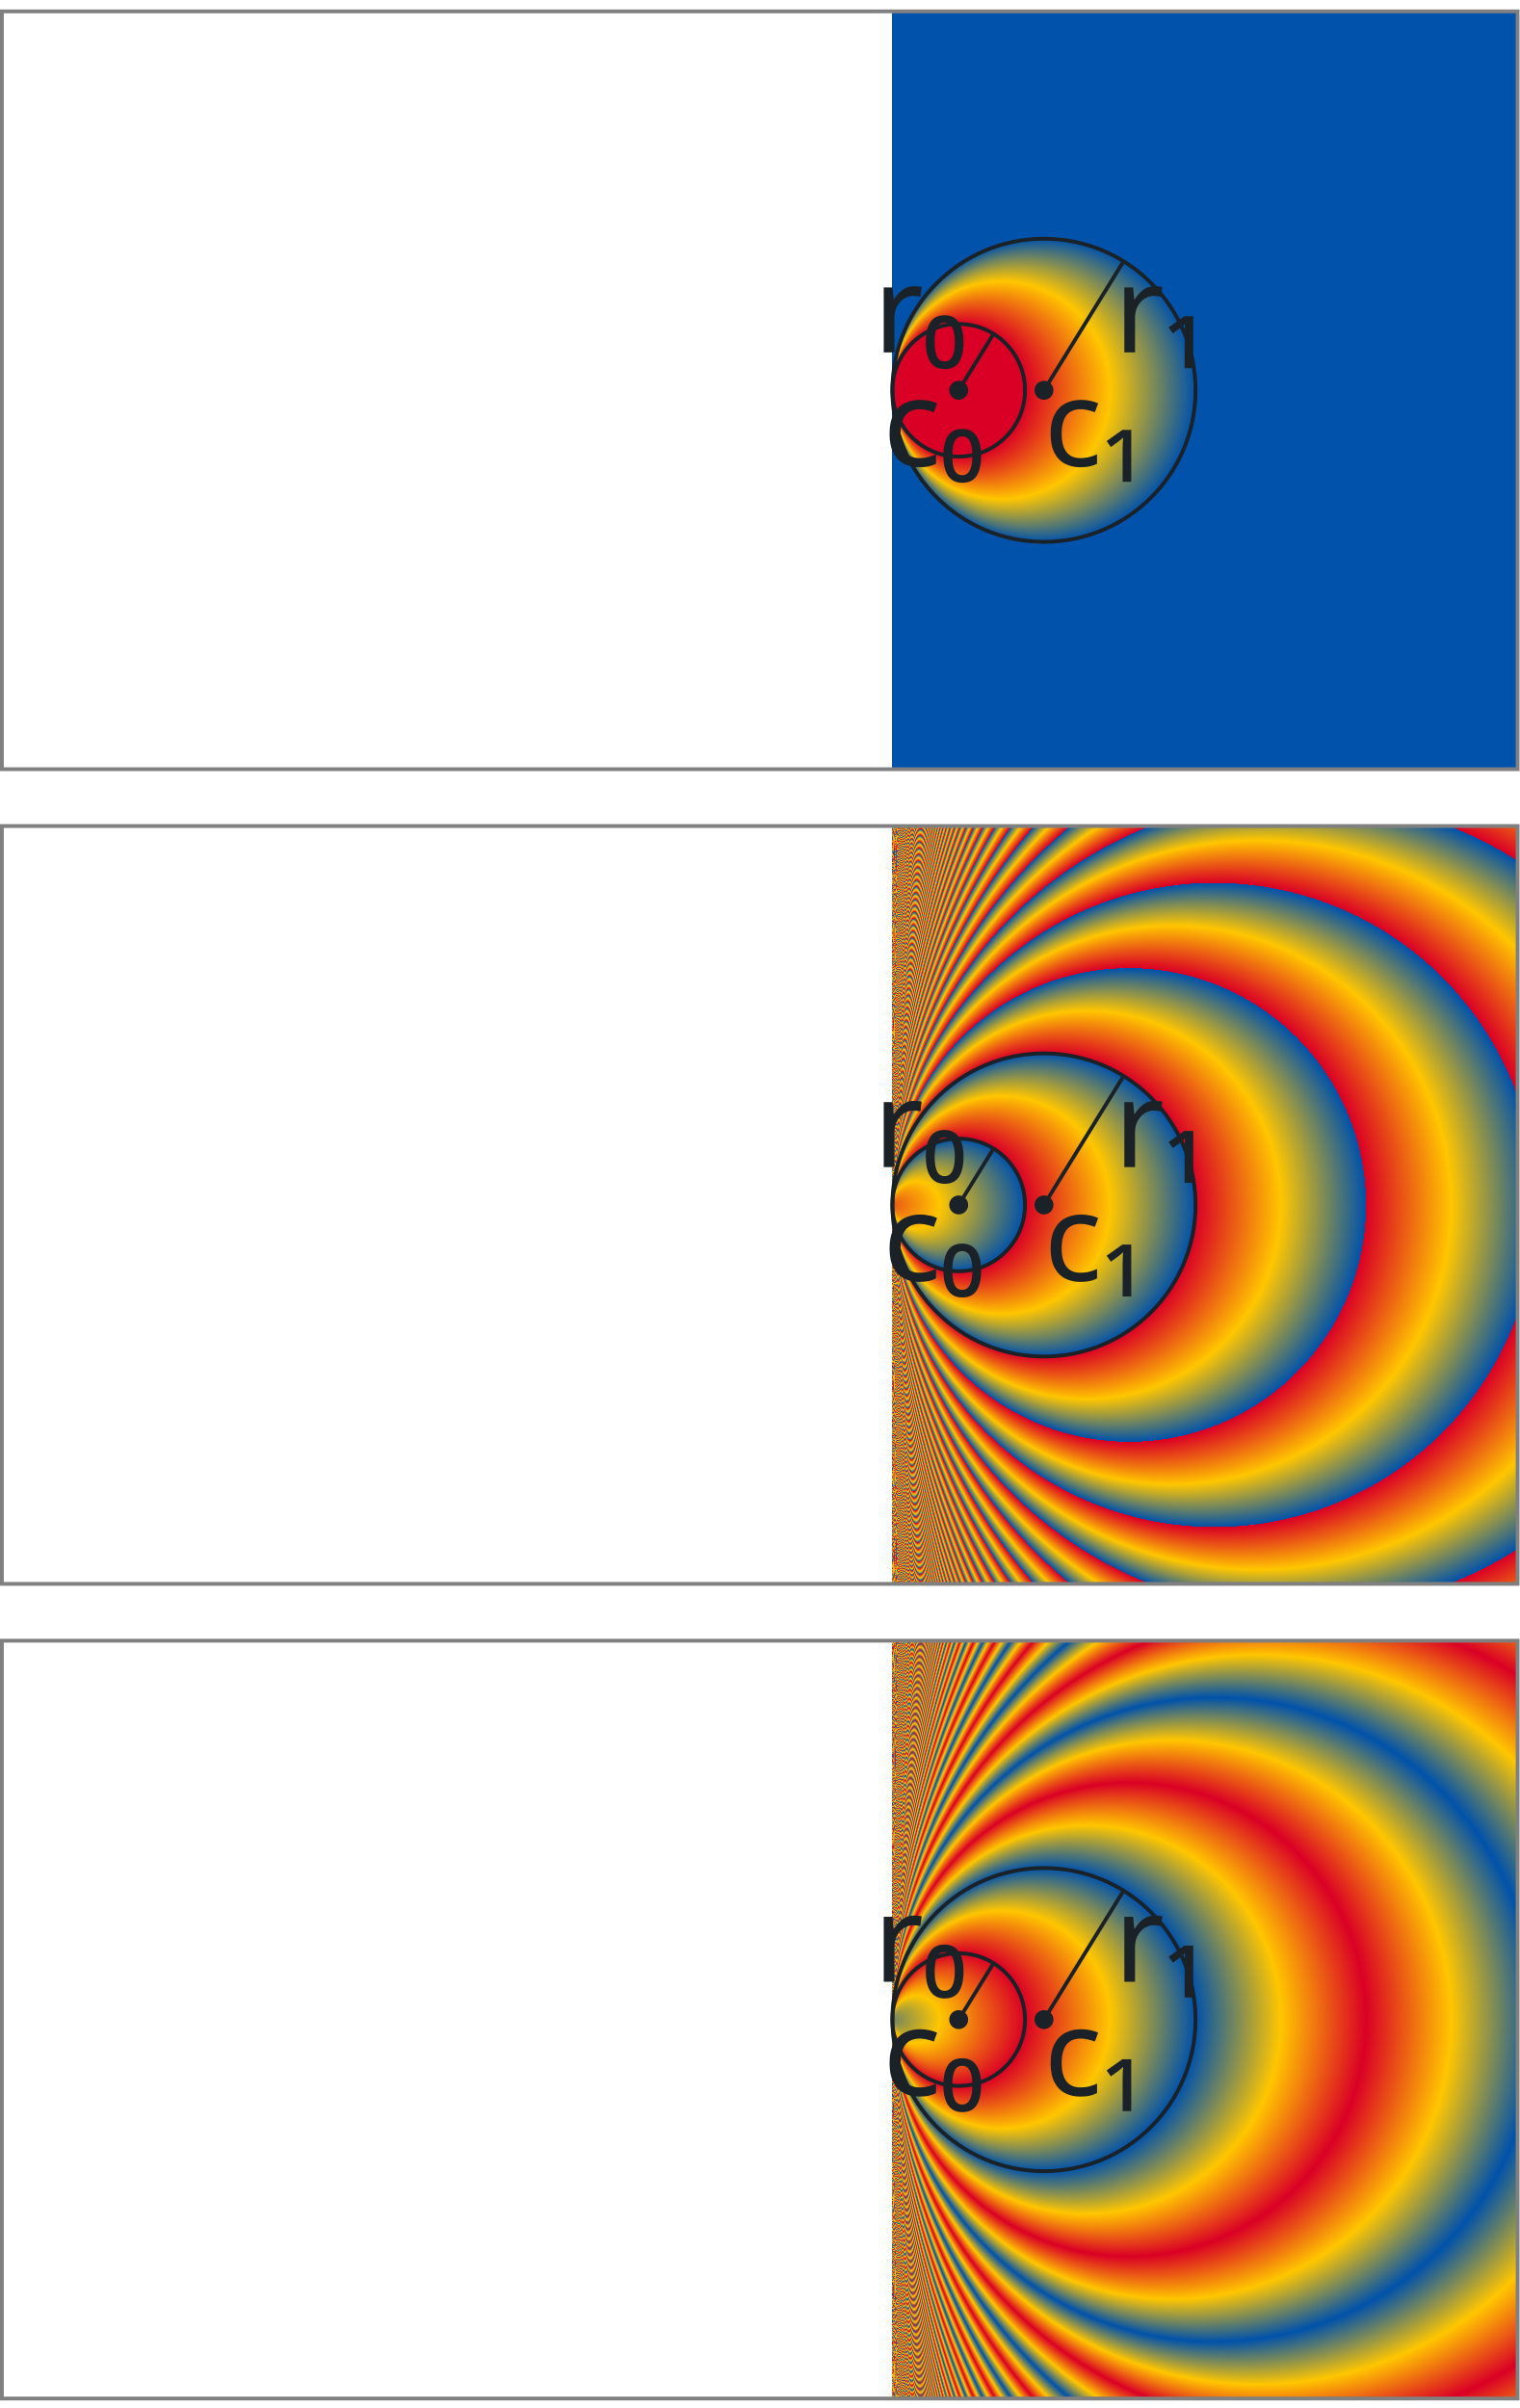
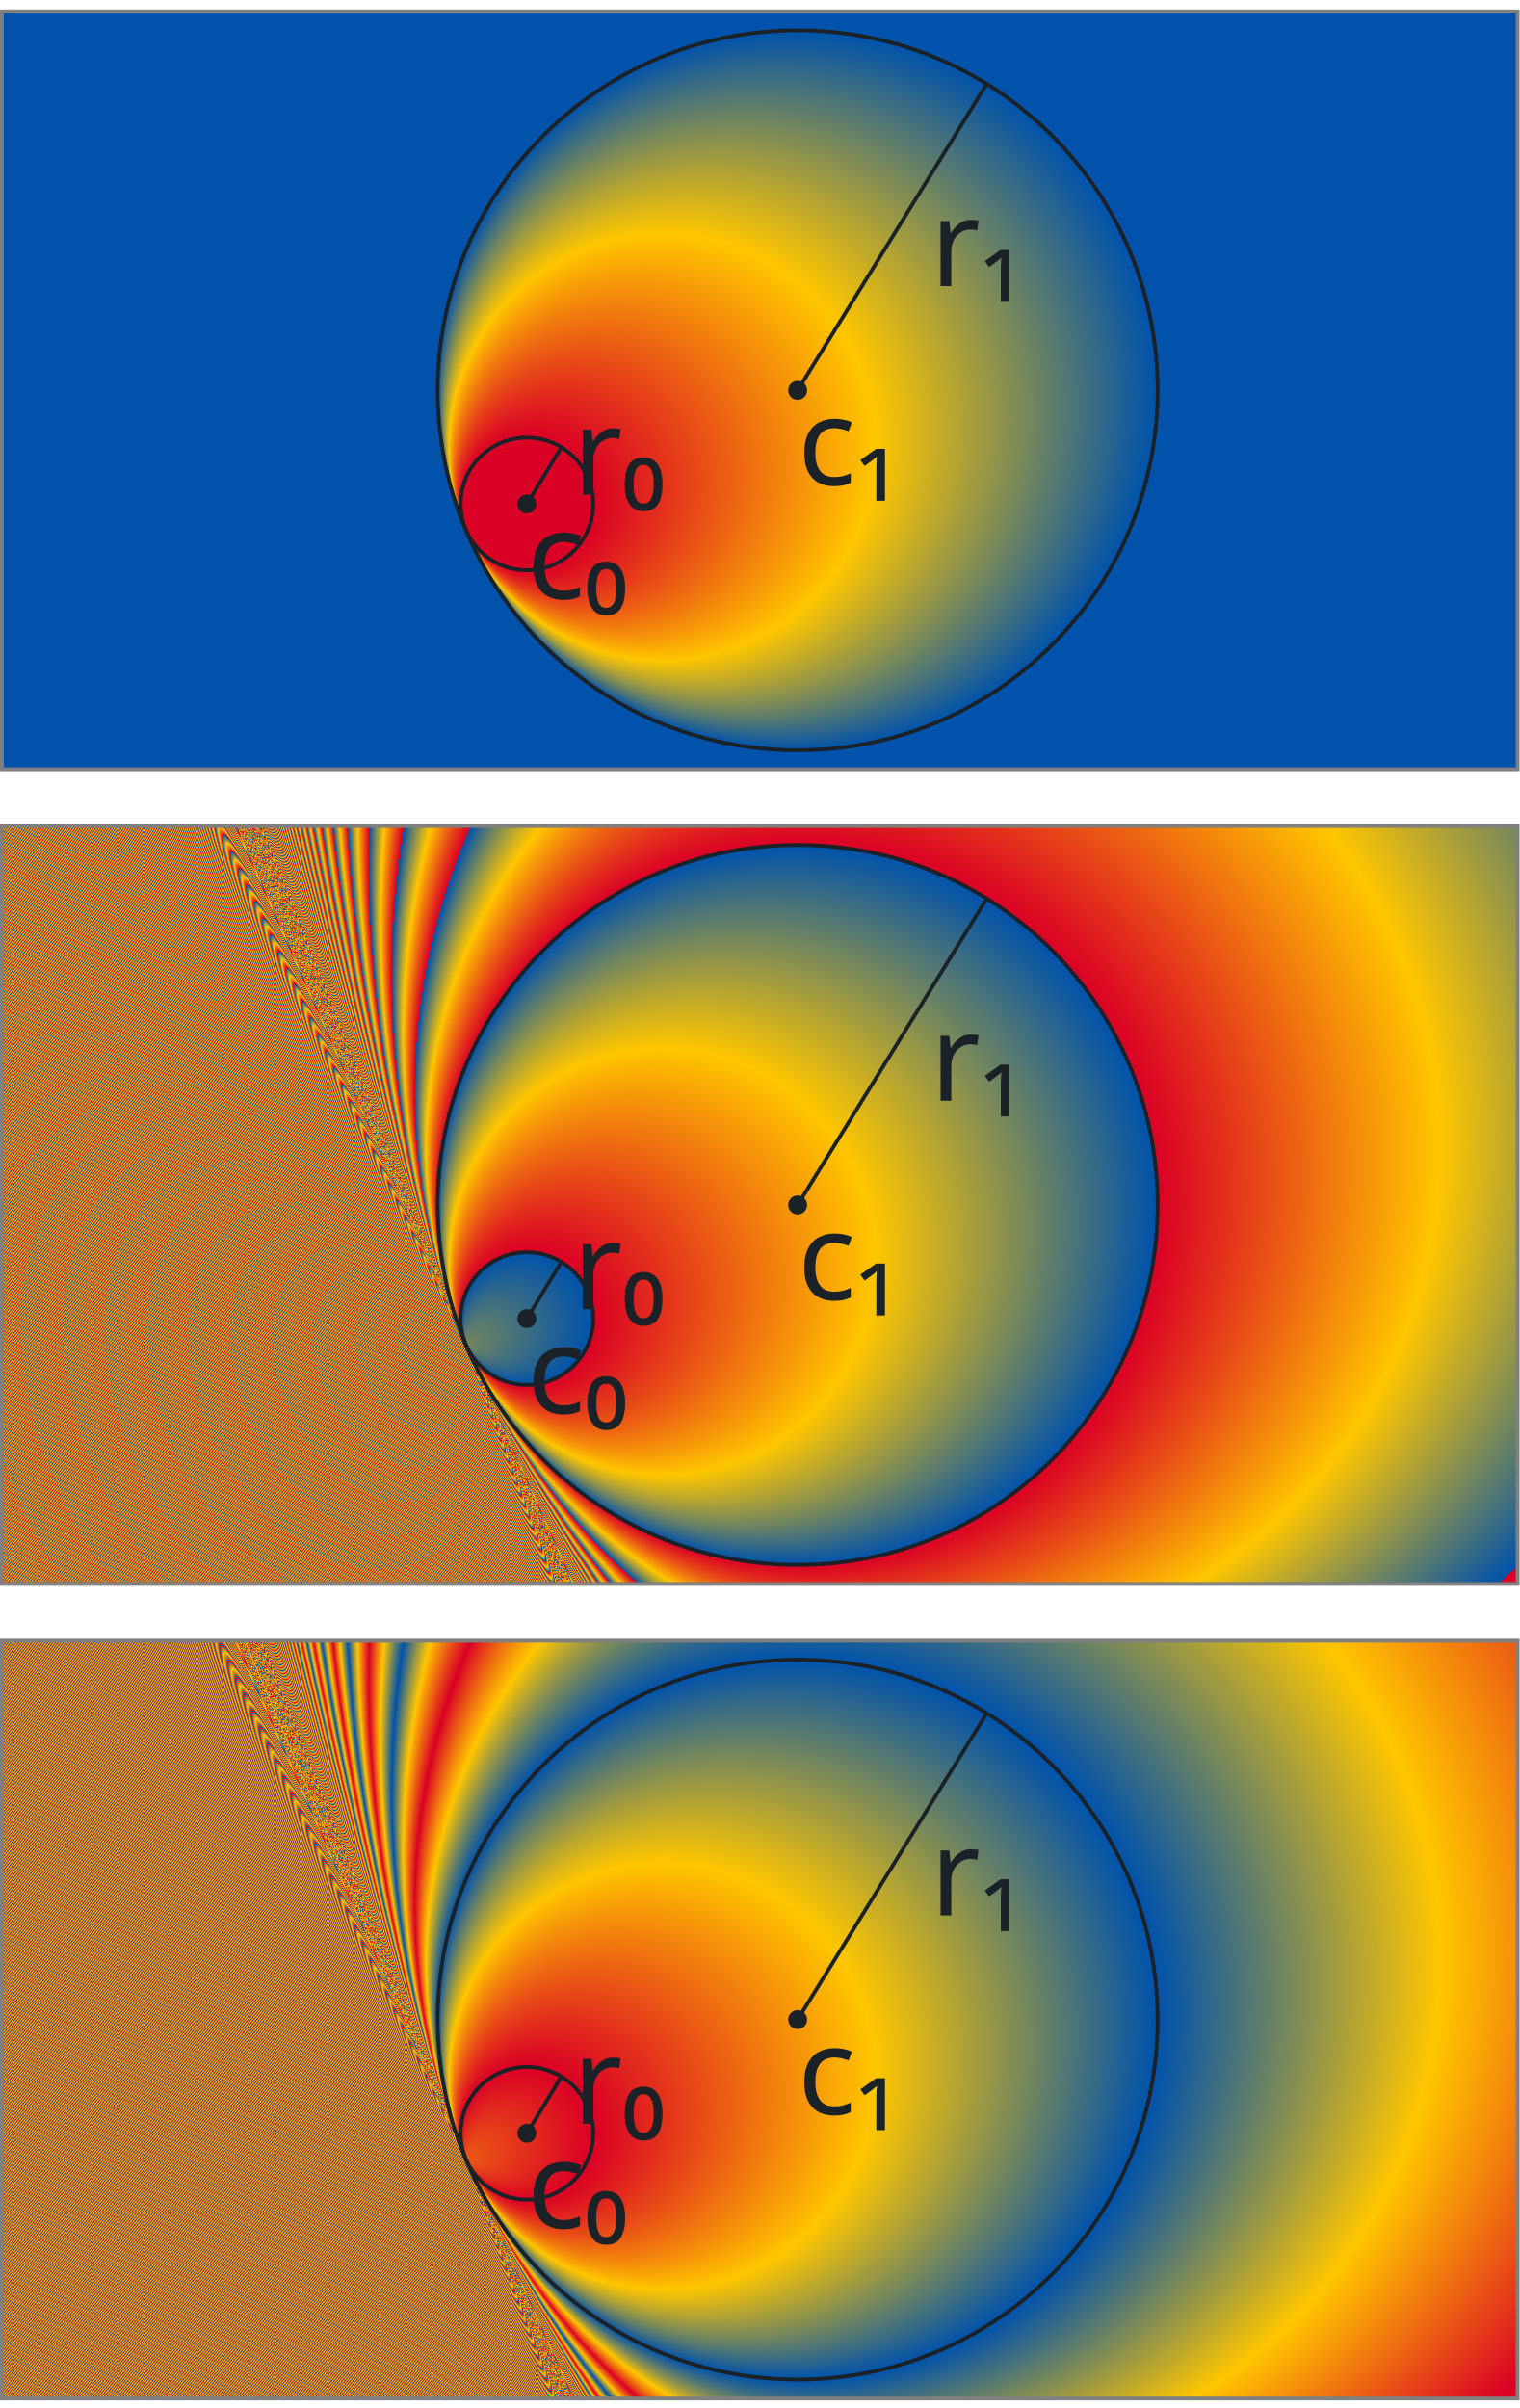
<svg xmlns="http://www.w3.org/2000/svg" viewBox="-301 -206 802 1271">
  <style>
    .label { font-size: 64px; font-family: Calibri, sans-serif; stroke-width: 0; stroke: black; fill: #1a2127; }
  </style>
  <defs>
-     <radialGradient id="radgrad-pad" gradientUnits="userSpaceOnUse" fx="205" fy="0" fr="35" cx="250" cy="0" r="80" spreadMethod="pad">
+     <radialGradient id="radgrad-pad" gradientUnits="userSpaceOnUse" fx="-22.9" fy="60" fr="35" cx="120" cy="0" r="190" spreadMethod="pad">
      <stop offset="0%" stop-color="#DA0025" />
      <stop offset="50%" stop-color="#FFC600" />
      <stop offset="100%" stop-color="#0052AB" />
    </radialGradient>
-     <radialGradient id="radgrad-repeat" gradientUnits="userSpaceOnUse" fx="205" fy="0" fr="35" cx="250" cy="0" r="80" spreadMethod="repeat">
+     <radialGradient id="radgrad-repeat" gradientUnits="userSpaceOnUse" fx="-22.9" fy="60" fr="35" cx="120" cy="0" r="190" spreadMethod="repeat">
      <stop offset="0%" stop-color="#DA0025" />
      <stop offset="50%" stop-color="#FFC600" />
      <stop offset="100%" stop-color="#0052AB" />
    </radialGradient>
-     <radialGradient id="radgrad-reflect" gradientUnits="userSpaceOnUse" fx="205" fy="0" fr="35" cx="250" cy="0" r="80" spreadMethod="reflect">
+     <radialGradient id="radgrad-reflect" gradientUnits="userSpaceOnUse" fx="-22.9" fy="60" fr="35" cx="120" cy="0" r="190" spreadMethod="reflect">
      <stop offset="0%" stop-color="#DA0025" />
      <stop offset="50%" stop-color="#FFC600" />
      <stop offset="100%" stop-color="#0052AB" />
    </radialGradient>
    <rect id="filled-rect" x="-300" y="-200" width="800" height="400" stroke-width="2" stroke="gray" />
  </defs>
-   <g transform="" class="spreadmethod-repeat">
-     <use href="#filled-rect" fill="url(#radgrad-pad)" />
-     <g id="points" fill="none" stroke="#1a2127" stroke-width="2">
-       <circle cx="205" cy="0" r="35" />
-       <circle cx="205" cy="0" r="4" fill="#1a2127" />
-       <line x1="205" y1="0" x2="223.386" y2="-29.781" />
-       <text class="label" x="165" y="40">c₀</text>
-       <text class="label" x="160" y="-20">r₀</text>
-       <circle cx="250" cy="0" r="80" />
-       <circle cx="250" cy="0" r="4" fill="#1a2127" />
-       <line x1="250" y1="0" x2="292.012" y2="-68.05" />
-       <text class="label" x="250" y="40">c₁</text>
-       <text class="label" x="287" y="-20">r₁</text>
-     </g>
+   <use href="#filled-rect" fill="url(#radgrad-pad)" />
+   <g id="points" fill="none" stroke-width="2" stroke="#1a2127">
+     <circle cx="-22.9" cy="60" r="35" />
+     <circle cx="-22.9" cy="60" r="4" fill="#1a2127" />
+     <line x1="-22.9" y1="60" x2="-4.514" y2="29.781" />
+     <text class="label" x="-22.9" y="110">c₀</text>
+     <text class="label" x="1.1" y="55">r₀</text>
+     <circle cx="120" cy="0" r="190" />
+     <circle cx="120" cy="0" r="4" fill="#1a2127" />
+     <line x1="120" y1="0" x2="219.779" y2="-161.619" />
+     <text class="label" x="120" y="50">c₁</text>
+     <text class="label" x="190" y="-55">r₁</text>
  </g>
  <g transform="translate(0, 430)">
    <use href="#filled-rect" fill="url(#radgrad-repeat)" />
    <use href="#points" />
  </g>
  <g transform="translate(0, 860)">
    <use href="#filled-rect" fill="url(#radgrad-reflect)" />
    <use href="#points" />
  </g>
</svg>
